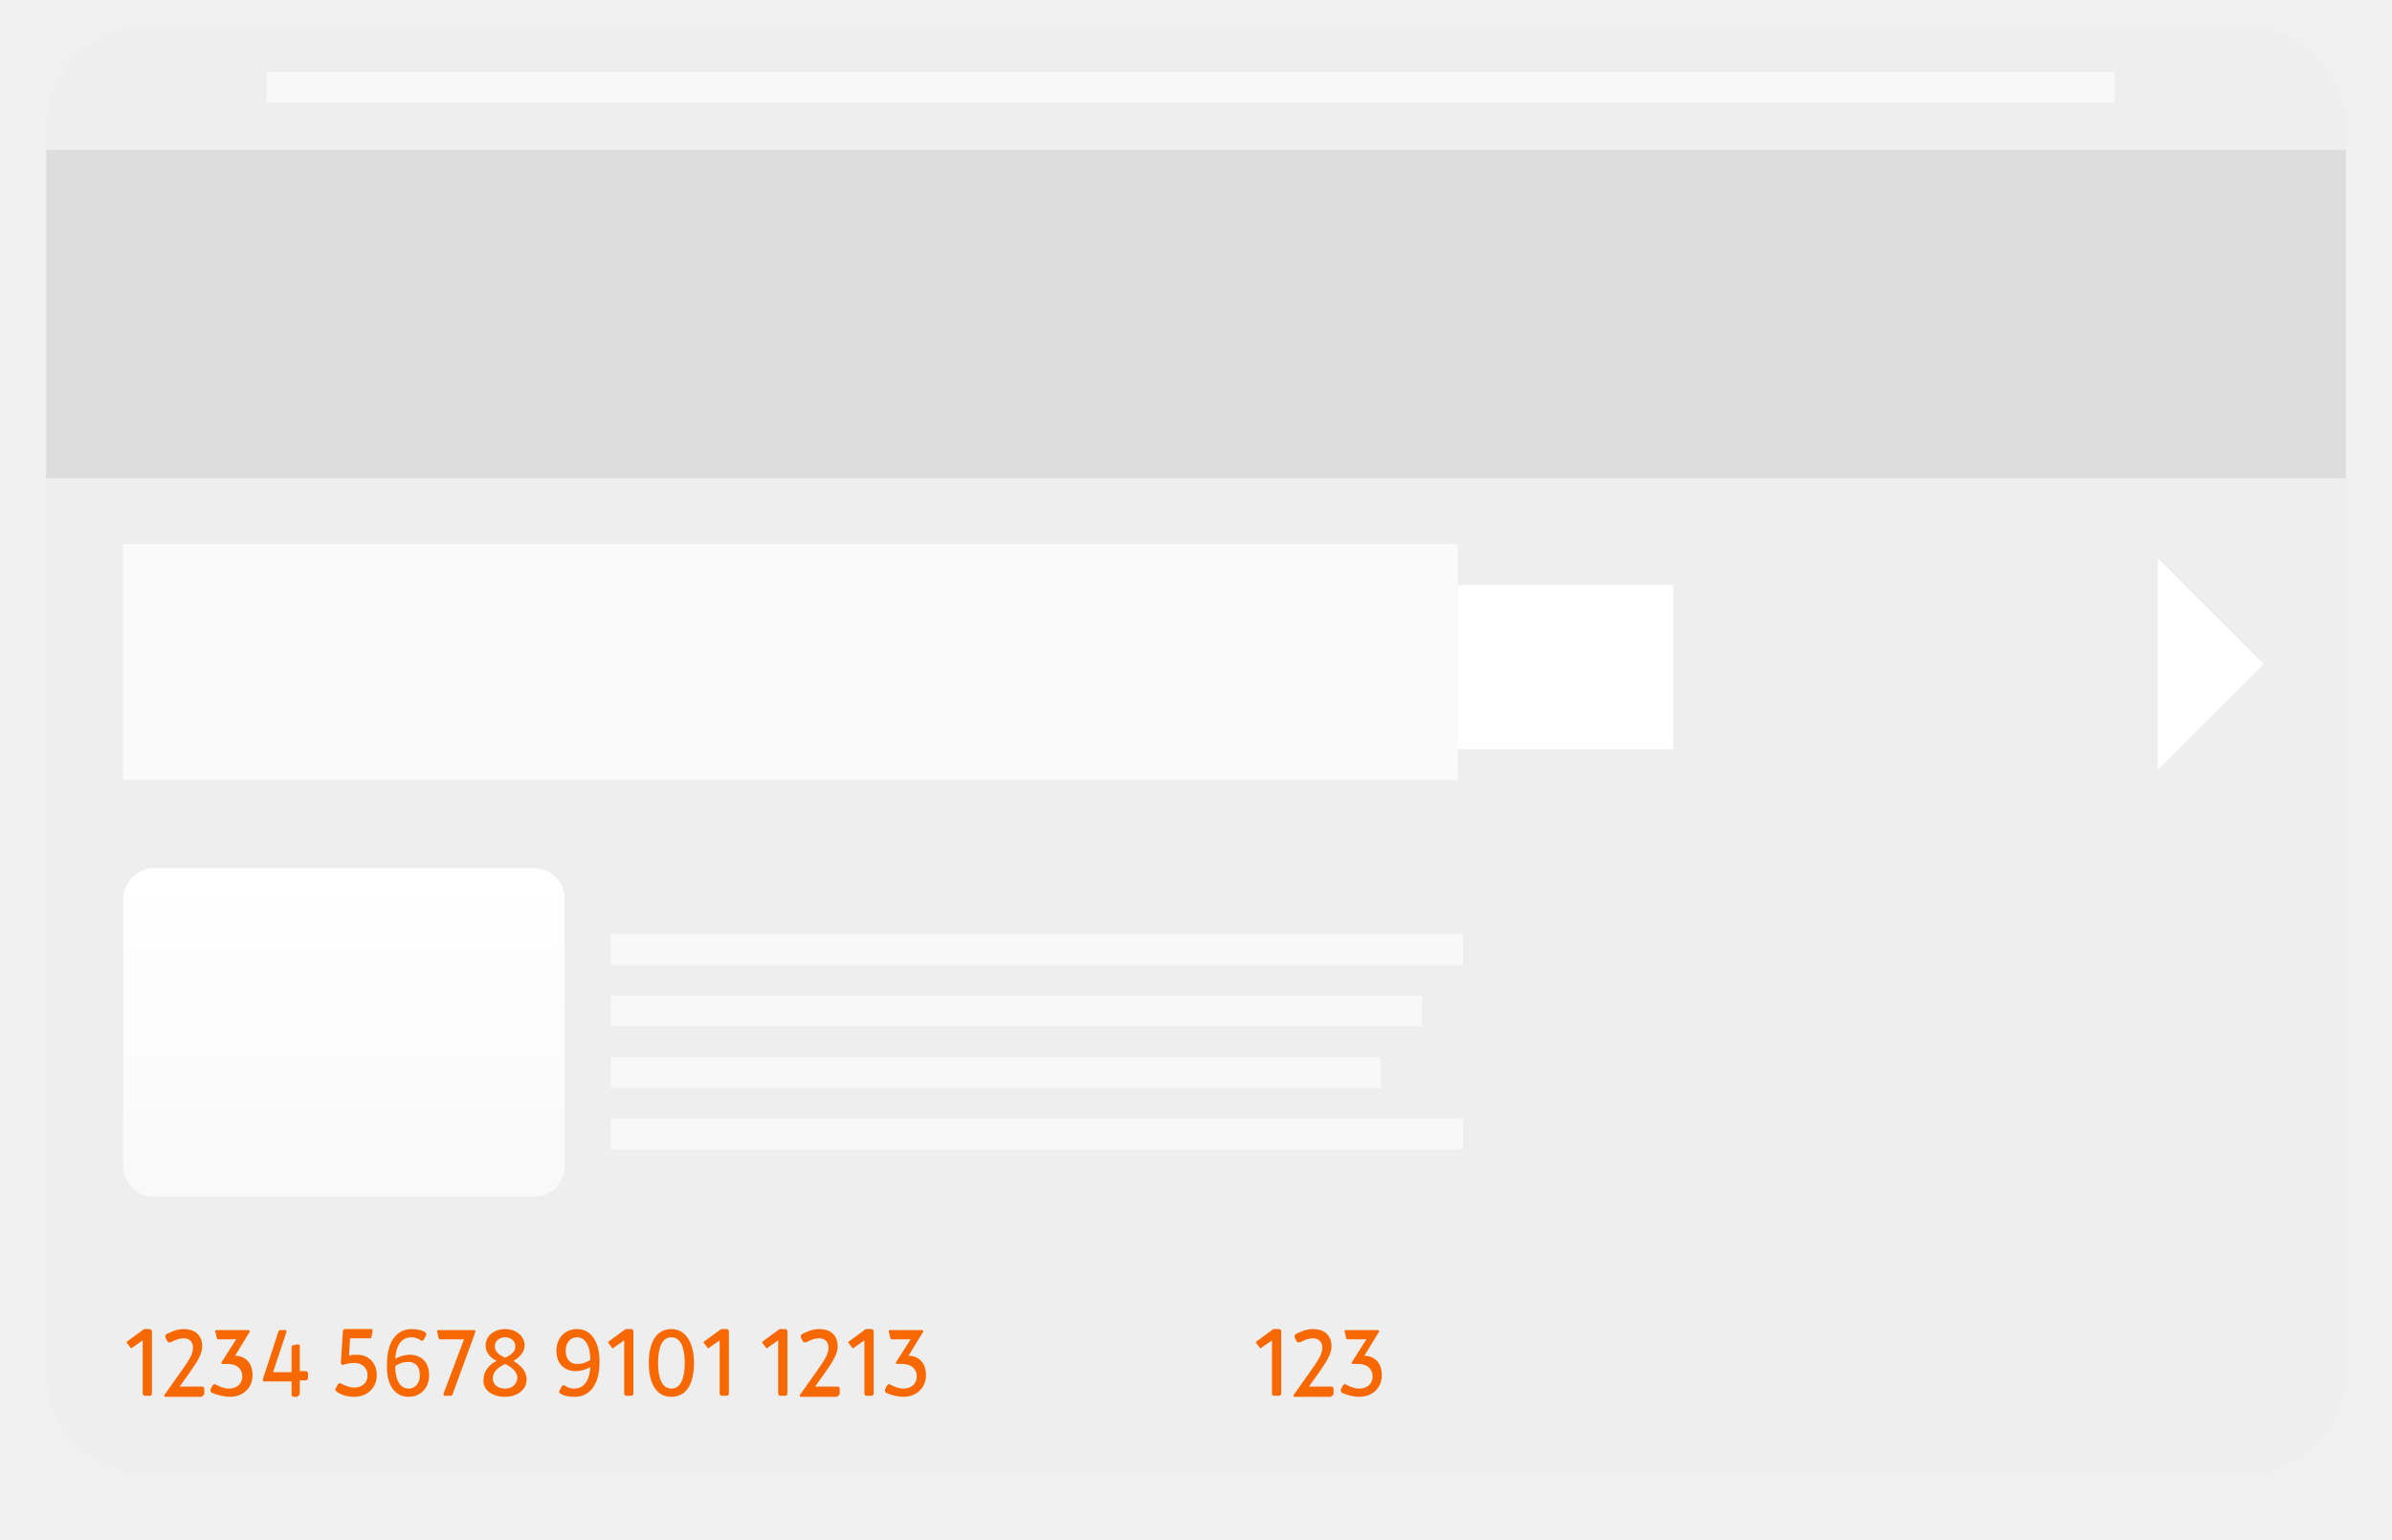
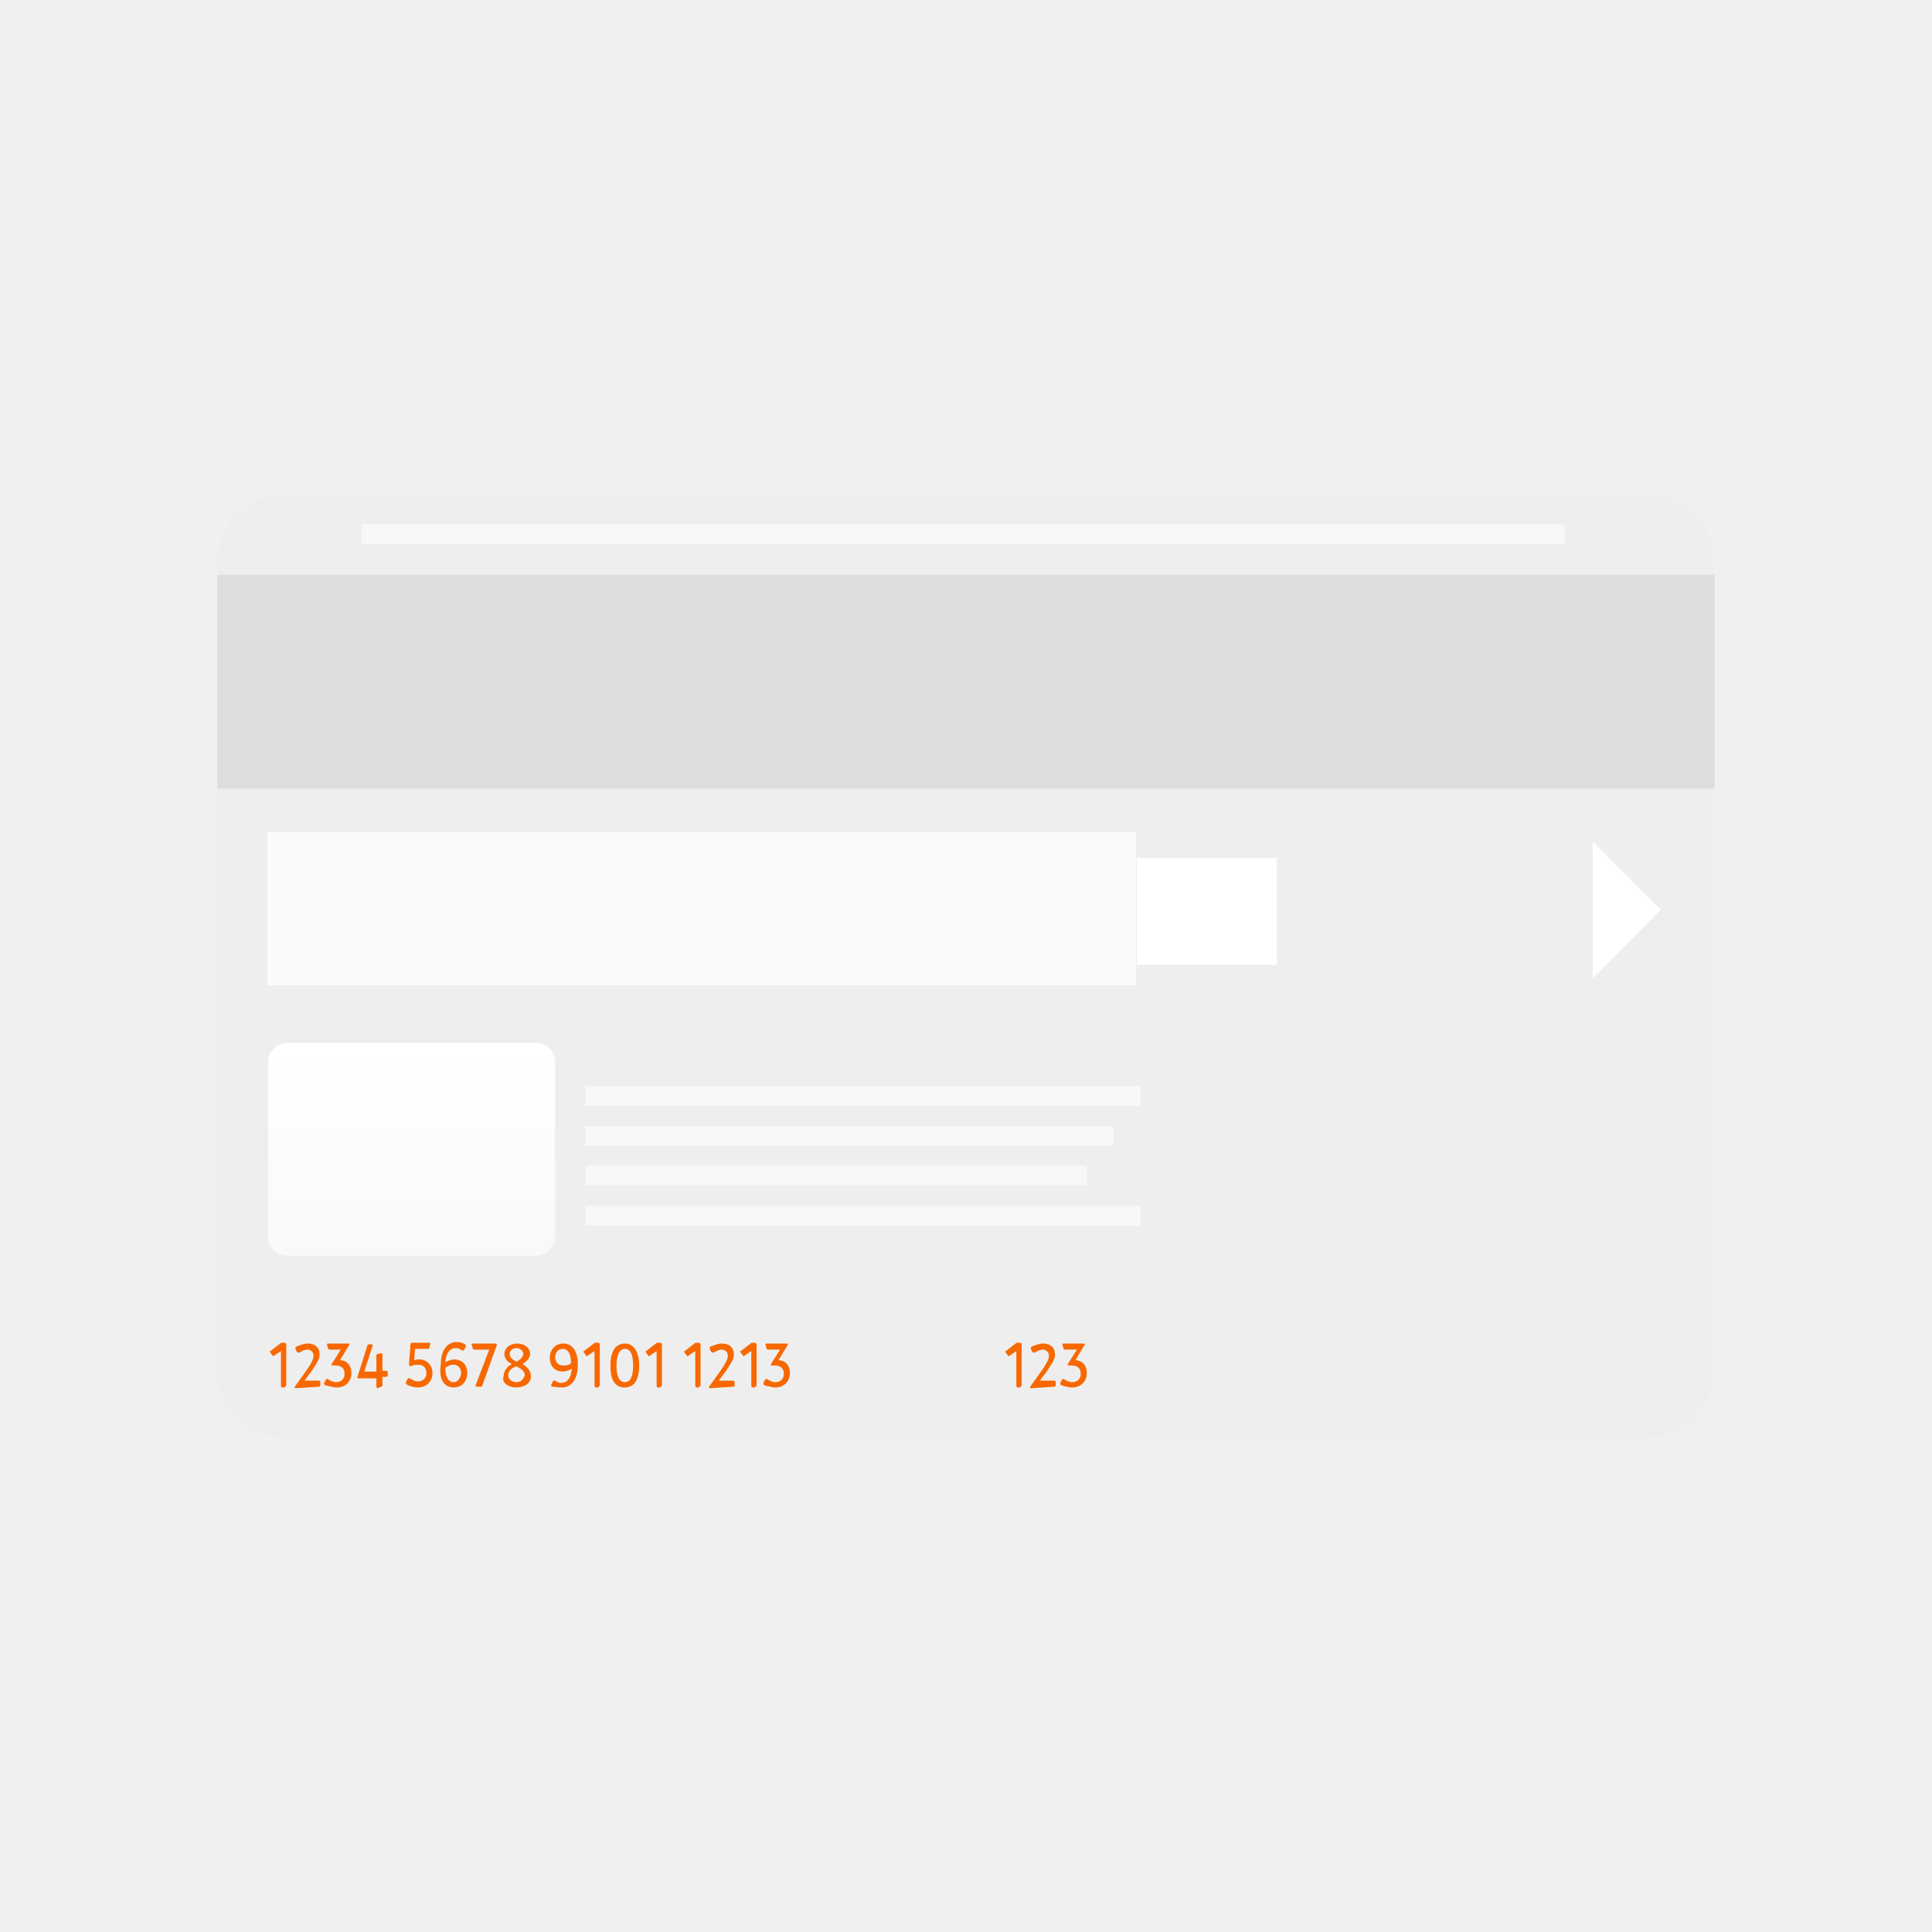
- <svg xmlns="http://www.w3.org/2000/svg" version="1.1" id="Layer_1" x="0px" y="0px" viewBox="0 0 233 150" style="enable-background:new 0 0 233 150;" xml:space="preserve">
+ <svg xmlns="http://www.w3.org/2000/svg" version="1.1" id="Layer_1" x="0px" y="0px" width="255.1px" height="255.1px" viewBox="0 0 255.1 255.1" style="enable-background:new 0 0 255.1 255.1;" xml:space="preserve">
  <style type="text/css">
	.st0{fill-rule:evenodd;clip-rule:evenodd;fill:#EEEEEE;}
	.st1{fill-rule:evenodd;clip-rule:evenodd;fill:#FFFFFF;}
	.st2{fill-rule:evenodd;clip-rule:evenodd;fill:#DDDDDD;}
	.st3{fill-rule:evenodd;clip-rule:evenodd;fill:#FAFAFA;}
	.st4{fill-rule:evenodd;clip-rule:evenodd;fill:url(#SVGID_1_);}
	.st5{fill:#F86800;}
	.st6{fill-rule:evenodd;clip-rule:evenodd;fill:#F9F8F8;}
</style>
  <g>
    <g id="Vanha" transform="translate(-71, -417)">
      <g transform="translate(75, 419)">
        <g>
          <g id="Path-2">
            <g>
-               <path id="path-1_1_" class="st0" d="M10.5,0.6h204c5.5,0,10,4.5,10,10v121c0,5.5-4.5,10-10,10h-204c-5.5,0-10-4.5-10-10v-121        C0.5,5.1,4.9,0.6,10.5,0.6z" />
+               <path id="path-1_1_" class="st0" d="M33.5,63.3h180c4.9,0,8.8,4,8.8,8.8V179c0,4.9-4,8.8-8.8,8.8h-180c-4.9,0-8.8-4-8.8-8.8        V72.2C24.7,67.3,28.6,63.3,33.5,63.3z" />
            </g>
          </g>
-           <polygon id="Path-3" class="st1" points="206.2,52.4 206.2,73 216.5,62.7     " />
-           <rect x="0.5" y="12.6" class="st2" width="224" height="32" />
-           <rect x="8" y="51" class="st3" width="130" height="23" />
-           <rect x="138" y="55" class="st1" width="21" height="16" />
-           <linearGradient id="SVGID_1_" gradientUnits="userSpaceOnUse" x1="-377.593" y1="560.75" x2="-377.593" y2="559.437" gradientTransform="matrix(43 0 0 -32 16266 18026.629)">
+           <polygon id="Path-3" class="st1" points="206.3,109.1 206.3,127.2 215.3,118.1     " />
+           <rect x="24.7" y="73.9" class="st2" width="197.7" height="28.2" />
+           <rect x="31.3" y="107.8" class="st3" width="114.7" height="20.3" />
+           <rect x="146.1" y="111.3" class="st1" width="18.5" height="14.1" />
+           <linearGradient id="SVGID_1_" gradientUnits="userSpaceOnUse" x1="-547.098" y1="-3.472" x2="-547.098" y2="-2.314" gradientTransform="matrix(43 0 0 32 23575.519 246.8257)">
            <stop offset="0" style="stop-color:#FFFFFF" />
            <stop offset="1" style="stop-color:#F7F7F7" />
          </linearGradient>
-           <path class="st4" d="M11,82.6h37c1.7,0,3,1.3,3,3v26c0,1.7-1.3,3-3,3H11c-1.7,0-3-1.3-3-3v-26C8,84,9.3,82.6,11,82.6z" />
-           <path id="_x31_234567891011213" class="st5" d="M10.6,134c0.1,0,0.2-0.1,0.2-0.2v-6.1c0-0.1-0.1-0.2-0.2-0.2h-0.5      c-0.1,0-0.1,0-0.2,0.1l-1.5,1.1c-0.1,0.1-0.1,0.1,0,0.2l0.3,0.4c0.1,0.1,0.1,0.1,0.2,0l1-0.7v5.2c0,0.1,0.1,0.2,0.2,0.2H10.6z       M15.7,134c0.1,0,0.2-0.1,0.2-0.2v-0.5c0-0.1-0.1-0.2-0.2-0.2h-2.2l1-1.4c0.7-1,1.2-1.8,1.2-2.5c0-1.1-0.7-1.7-1.8-1.7      c-0.7,0-1.3,0.3-1.7,0.5c-0.1,0.1-0.1,0.2-0.1,0.3l0.2,0.4c0.1,0.1,0.2,0.1,0.3,0.1c0.4-0.2,0.8-0.4,1.3-0.4      c0.5,0,0.9,0.3,0.9,0.9c0,0.6-0.3,1.1-1,2.1l-1.7,2.4c-0.1,0.1-0.1,0.1-0.1,0.2c0,0.1,0.1,0.1,0.1,0.1H15.7z M18.4,134.1      c1.3,0,2.2-0.9,2.2-2.1c0-1.3-0.8-1.9-1.7-1.9l1.4-2.3c0.1-0.1,0-0.2-0.1-0.2h-3.1c-0.1,0-0.2,0.1-0.1,0.2l0.1,0.5      c0,0.1,0.1,0.2,0.2,0.2H19l-1.4,2.2c-0.1,0.1,0,0.2,0.1,0.2h0.5c0.9,0,1.4,0.5,1.4,1.2c0,0.8-0.6,1.2-1.3,1.2      c-0.5,0-0.9-0.2-1.3-0.4c-0.1-0.1-0.2,0-0.3,0.1l-0.2,0.4c0,0.1,0,0.2,0.1,0.3C17.1,133.9,17.8,134.1,18.4,134.1z M25,134      c0.1,0,0.2-0.1,0.2-0.2v-1.3h0.6c0.1,0,0.2-0.1,0.2-0.2v-0.5c0-0.1-0.1-0.2-0.2-0.2h-0.6v-2.5c0-0.1-0.1-0.1-0.1-0.1      c0,0-0.1,0-0.2,0l-0.4,0.1c-0.1,0-0.1,0.1-0.1,0.2v2.4h-1.8l1.3-3.9c0-0.1,0-0.2-0.1-0.2h-0.5c-0.1,0-0.2,0.1-0.2,0.2l-1.5,4.6      c0,0.1,0,0.2,0.1,0.2h2.7v1.3c0,0.1,0.1,0.2,0.2,0.2H25z M30.5,134.1c1.3,0,2.2-0.9,2.2-2.1c0-1.3-0.9-2-1.9-2      c-0.3,0-0.6,0-0.8,0.1l0.1-1.7h1.9c0.1,0,0.2,0,0.2-0.2l0.1-0.5c0-0.1,0-0.2-0.1-0.2h-2.6c-0.1,0-0.2,0.1-0.2,0.2l-0.2,3.1      c0,0.1,0.1,0.2,0.2,0.2c0.3-0.1,0.6-0.2,1.1-0.2c0.8,0,1.3,0.5,1.3,1.2c0,0.8-0.6,1.2-1.3,1.2c-0.5,0-0.9-0.2-1.3-0.4      c-0.1-0.1-0.2,0-0.3,0.1l-0.2,0.4c-0.1,0.1,0,0.2,0.1,0.3C29.2,133.9,29.8,134.1,30.5,134.1z M35.8,134.1c1.2,0,2-0.9,2-2.1      c0-1.4-0.9-2-1.9-2c-0.5,0-1.1,0.2-1.4,0.4c0.1-1.6,0.8-2.1,1.6-2.1c0.3,0,0.6,0.1,0.9,0.3c0.1,0.1,0.2,0,0.3-0.1l0.2-0.4      c0.1-0.1,0-0.2-0.1-0.3c-0.3-0.2-0.8-0.3-1.3-0.3c-1.3,0-2.4,1-2.4,3.4C33.6,133,34.5,134.1,35.8,134.1z M35.8,133.3      c-0.8,0-1.3-0.8-1.3-2.2c0.3-0.2,0.7-0.4,1.3-0.4c0.6,0,1.1,0.4,1.1,1.3C36.9,132.7,36.5,133.3,35.8,133.3z M39.9,134      c0.1,0,0.2-0.1,0.2-0.2l2.2-6c0-0.1,0-0.2-0.1-0.2h-3.5c-0.1,0-0.2,0.1-0.1,0.2l0.1,0.5c0,0.1,0.1,0.2,0.2,0.2h2.3l-2,5.3      c0,0.1,0,0.2,0.1,0.2H39.9z M45.2,134.1c1.2,0,2.1-0.7,2.1-1.7c0-0.8-0.6-1.4-1.3-1.8c0.6-0.3,1.1-0.9,1.1-1.5      c0-0.9-0.8-1.6-1.9-1.6c-1.1,0-1.9,0.7-1.9,1.6c0,0.6,0.4,1.2,1.1,1.5c-0.7,0.3-1.3,1-1.3,1.8C43,133.4,43.9,134.1,45.2,134.1z       M45.2,130.3c-0.6-0.3-1-0.6-1-1.1c0-0.6,0.5-0.9,1-0.9c0.5,0,1,0.3,1,0.9C46.2,129.7,45.8,130,45.2,130.3z M45.2,133.3      c-0.7,0-1.2-0.4-1.2-1c0-0.7,0.6-1.1,1.2-1.4c0.6,0.3,1.2,0.7,1.2,1.4C46.3,132.9,45.9,133.3,45.2,133.3z M52,134.1      c1.3,0,2.4-1,2.4-3.4c0-2.1-0.9-3.2-2.2-3.2c-1.2,0-2,0.9-2,2.1c0,1.4,0.9,2,1.9,2c0.5,0,1.1-0.2,1.4-0.4      c-0.1,1.6-0.8,2.1-1.6,2.1c-0.3,0-0.6-0.1-0.9-0.3c-0.1-0.1-0.2,0-0.3,0.1l-0.2,0.4c-0.1,0.1,0,0.2,0.1,0.3      C50.9,134,51.4,134.1,52,134.1z M52.2,130.9c-0.6,0-1.1-0.4-1.1-1.3c0-0.7,0.4-1.3,1.1-1.3c0.8,0,1.3,0.8,1.3,2.2      C53.2,130.7,52.8,130.9,52.2,130.9z M57.5,134c0.1,0,0.2-0.1,0.2-0.2v-6.1c0-0.1-0.1-0.2-0.2-0.2h-0.5c-0.1,0-0.1,0-0.2,0.1      l-1.5,1.1c-0.1,0.1-0.1,0.1,0,0.2l0.3,0.4c0.1,0.1,0.1,0.1,0.2,0l1-0.7v5.2c0,0.1,0.1,0.2,0.2,0.2H57.5z M61.4,134.1      c1.6,0,2.2-1.5,2.2-3.3s-0.7-3.3-2.2-3.3c-1.6,0-2.2,1.5-2.2,3.3S59.8,134.1,61.4,134.1z M61.4,133.3c-0.9,0-1.3-1-1.3-2.5      c0-1.5,0.4-2.5,1.3-2.5c0.9,0,1.3,1,1.3,2.5C62.7,132.3,62.3,133.3,61.4,133.3z M66.8,134c0.1,0,0.2-0.1,0.2-0.2v-6.1      c0-0.1-0.1-0.2-0.2-0.2h-0.5c-0.1,0-0.1,0-0.2,0.1l-1.5,1.1c-0.1,0.1-0.1,0.1,0,0.2l0.3,0.4c0.1,0.1,0.1,0.1,0.2,0l1-0.7v5.2      c0,0.1,0.1,0.2,0.2,0.2H66.8z M72.5,134c0.1,0,0.2-0.1,0.2-0.2v-6.1c0-0.1-0.1-0.2-0.2-0.2H72c-0.1,0-0.1,0-0.2,0.1l-1.5,1.1      c-0.1,0.1-0.1,0.1,0,0.2l0.3,0.4c0.1,0.1,0.1,0.1,0.2,0l1-0.7v5.2c0,0.1,0.1,0.2,0.2,0.2H72.5z M77.6,134c0.1,0,0.2-0.1,0.2-0.2      v-0.5c0-0.1-0.1-0.2-0.2-0.2h-2.2l1-1.4c0.7-1,1.2-1.8,1.2-2.5c0-1.1-0.7-1.7-1.8-1.7c-0.7,0-1.3,0.3-1.7,0.5      c-0.1,0.1-0.1,0.2-0.1,0.3l0.2,0.4c0.1,0.1,0.2,0.1,0.3,0.1c0.4-0.2,0.8-0.4,1.3-0.4c0.5,0,0.9,0.3,0.9,0.9c0,0.6-0.3,1.1-1,2.1      l-1.7,2.4c-0.1,0.1-0.1,0.1-0.1,0.2c0,0.1,0.1,0.1,0.1,0.1H77.6z M80.9,134c0.1,0,0.2-0.1,0.2-0.2v-6.1c0-0.1-0.1-0.2-0.2-0.2      h-0.5c-0.1,0-0.1,0-0.2,0.1l-1.5,1.1c-0.1,0.1-0.1,0.1,0,0.2l0.3,0.4c0.1,0.1,0.1,0.1,0.2,0l1-0.7v5.2c0,0.1,0.1,0.2,0.2,0.2      H80.9z M84,134.1c1.3,0,2.2-0.9,2.2-2.1c0-1.3-0.8-1.9-1.7-1.9l1.4-2.3c0.1-0.1,0-0.2-0.1-0.2h-3.1c-0.1,0-0.2,0.1-0.1,0.2      l0.1,0.5c0,0.1,0.1,0.2,0.2,0.2h1.8l-1.4,2.2c-0.1,0.1,0,0.2,0.1,0.2h0.5c0.9,0,1.4,0.5,1.4,1.2c0,0.8-0.6,1.2-1.3,1.2      c-0.5,0-0.9-0.2-1.3-0.4c-0.1-0.1-0.2,0-0.3,0.1l-0.2,0.4c0,0.1,0,0.2,0.1,0.3C82.7,133.9,83.4,134.1,84,134.1z" />
-           <path id="_x31_23" class="st5" d="M120.6,134c0.1,0,0.2-0.1,0.2-0.2v-6.1c0-0.1-0.1-0.2-0.2-0.2h-0.5c-0.1,0-0.1,0-0.2,0.1      l-1.5,1.1c-0.1,0.1-0.1,0.1,0,0.2l0.3,0.4c0.1,0.1,0.1,0.1,0.2,0l1-0.7v5.2c0,0.1,0.1,0.2,0.2,0.2H120.6z M125.7,134      c0.1,0,0.2-0.1,0.2-0.2v-0.5c0-0.1-0.1-0.2-0.2-0.2h-2.2l1-1.4c0.7-1,1.2-1.8,1.2-2.5c0-1.1-0.7-1.7-1.8-1.7      c-0.7,0-1.3,0.3-1.7,0.5c-0.1,0.1-0.1,0.2-0.1,0.3l0.2,0.4c0.1,0.1,0.2,0.1,0.3,0.1c0.4-0.2,0.8-0.4,1.3-0.4      c0.5,0,0.9,0.3,0.9,0.9c0,0.6-0.3,1.1-1,2.1l-1.7,2.4c-0.1,0.1-0.1,0.1-0.1,0.2c0,0.1,0.1,0.1,0.1,0.1H125.7z M128.4,134.1      c1.3,0,2.2-0.9,2.2-2.1c0-1.3-0.8-1.9-1.7-1.9l1.4-2.3c0.1-0.1,0-0.2-0.1-0.2h-3.1c-0.1,0-0.2,0.1-0.1,0.2l0.1,0.5      c0,0.1,0.1,0.2,0.2,0.2h1.8l-1.4,2.2c-0.1,0.1,0,0.2,0.1,0.2h0.5c0.9,0,1.4,0.5,1.4,1.2c0,0.8-0.6,1.2-1.3,1.2      c-0.5,0-0.9-0.2-1.3-0.4c-0.1-0.1-0.2,0-0.3,0.1l-0.2,0.4c0,0.1,0,0.2,0.1,0.3C127.1,133.9,127.8,134.1,128.4,134.1z" />
-           <rect x="55.5" y="89" class="st6" width="83" height="3" />
-           <rect x="22" y="5" class="st6" width="180" height="3" />
-           <rect x="55.5" y="95" class="st6" width="79" height="3" />
-           <rect x="55.5" y="101" class="st6" width="75" height="3" />
-           <rect x="55.5" y="107" class="st6" width="83" height="3" />
+           <path class="st4" d="M34,135.7h32.7c1.5,0,2.6,1.1,2.6,2.6v22.9c0,1.5-1.1,2.6-2.6,2.6H34c-1.5,0-2.6-1.1-2.6-2.6v-22.9      C31.3,136.9,32.5,135.7,34,135.7z" />
+           <path id="_x31_234567891011213" class="st5" d="M33.6,181.1c0.1,0,0.2-0.1,0.2-0.2v-5.4c0-0.1-0.1-0.2-0.2-0.2h-0.4      c-0.1,0-0.1,0-0.2,0.1l-1.3,1c-0.1,0.1-0.1,0.1,0,0.2l0.3,0.4c0.1,0.1,0.1,0.1,0.2,0l0.9-0.6v4.6c0,0.1,0.1,0.2,0.2,0.2H33.6z       M38.1,181.1c0.1,0,0.2-0.1,0.2-0.2v-0.4c0-0.1-0.1-0.2-0.2-0.2h-1.9l0.9-1.2c0.6-0.9,1.1-1.6,1.1-2.2c0-1-0.6-1.5-1.6-1.5      c-0.6,0-1.1,0.3-1.5,0.4c-0.1,0.1-0.1,0.2-0.1,0.3l0.2,0.4c0.1,0.1,0.2,0.1,0.3,0.1c0.4-0.2,0.7-0.4,1.1-0.4      c0.4,0,0.8,0.3,0.8,0.8c0,0.5-0.3,1-0.9,1.9l-1.5,2.1c-0.1,0.1-0.1,0.1-0.1,0.2c0,0.1,0.1,0.1,0.1,0.1L38.1,181.1L38.1,181.1z       M40.5,181.2c1.1,0,1.9-0.8,1.9-1.9c0-1.1-0.7-1.7-1.5-1.7l1.2-2c0.1-0.1,0-0.2-0.1-0.2h-2.7c-0.1,0-0.2,0.1-0.1,0.2l0.1,0.4      c0,0.1,0.1,0.2,0.2,0.2H41l-1.2,1.9c-0.1,0.1,0,0.2,0.1,0.2h0.4c0.8,0,1.2,0.4,1.2,1.1c0,0.7-0.5,1.1-1.1,1.1      c-0.4,0-0.8-0.2-1.1-0.4c-0.1-0.1-0.2,0-0.3,0.1l-0.2,0.4c0,0.1,0,0.2,0.1,0.3C39.4,181,40,181.2,40.5,181.2z M46.3,181.1      c0.1,0,0.2-0.1,0.2-0.2v-1.1H47c0.1,0,0.2-0.1,0.2-0.2v-0.4c0-0.1-0.1-0.2-0.2-0.2h-0.5v-2.2c0-0.1-0.1-0.1-0.1-0.1      s-0.1,0-0.2,0l-0.4,0.1c-0.1,0-0.1,0.1-0.1,0.2v2.1h-1.6l1.1-3.4c0-0.1,0-0.2-0.1-0.2h-0.4c-0.1,0-0.2,0.1-0.2,0.2l-1.3,4.1      c0,0.1,0,0.2,0.1,0.2h2.4v1.1c0,0.1,0.1,0.2,0.2,0.2L46.3,181.1L46.3,181.1z M51.2,181.2c1.1,0,1.9-0.8,1.9-1.9      c0-1.1-0.8-1.8-1.7-1.8c-0.3,0-0.5,0-0.7,0.1l0.1-1.5h1.7c0.1,0,0.2,0,0.2-0.2l0.1-0.4c0-0.1,0-0.2-0.1-0.2h-2.3      c-0.1,0-0.2,0.1-0.2,0.2l-0.2,2.7c0,0.1,0.1,0.2,0.2,0.2c0.3-0.1,0.5-0.2,1-0.2c0.7,0,1.1,0.4,1.1,1.1c0,0.7-0.5,1.1-1.1,1.1      c-0.4,0-0.8-0.2-1.1-0.4c-0.1-0.1-0.2,0-0.3,0.1l-0.2,0.4c-0.1,0.1,0,0.2,0.1,0.3C50,181,50.6,181.2,51.2,181.2z M55.9,181.2      c1.1,0,1.8-0.8,1.8-1.9c0-1.2-0.8-1.8-1.7-1.8c-0.4,0-1,0.2-1.2,0.4c0.1-1.4,0.7-1.9,1.4-1.9c0.3,0,0.5,0.1,0.8,0.3      c0.1,0.1,0.2,0,0.3-0.1l0.2-0.4c0.1-0.1,0-0.2-0.1-0.3c-0.3-0.2-0.7-0.3-1.1-0.3c-1.1,0-2.1,0.9-2.1,3      C53.9,180.2,54.7,181.2,55.9,181.2z M55.9,180.5c-0.7,0-1.1-0.7-1.1-1.9c0.3-0.2,0.6-0.4,1.1-0.4s1,0.4,1,1.1      C56.8,179.9,56.5,180.5,55.9,180.5z M59.5,181.1c0.1,0,0.2-0.1,0.2-0.2l1.9-5.3c0-0.1,0-0.2-0.1-0.2h-3.1      c-0.1,0-0.2,0.1-0.1,0.2l0.1,0.4c0,0.1,0.1,0.2,0.2,0.2h2l-1.8,4.7c0,0.1,0,0.2,0.1,0.2H59.5z M64.2,181.2      c1.1,0,1.9-0.6,1.9-1.5c0-0.7-0.5-1.2-1.1-1.6c0.5-0.3,1-0.8,1-1.3c0-0.8-0.7-1.4-1.7-1.4s-1.7,0.6-1.7,1.4c0,0.5,0.4,1.1,1,1.3      c-0.6,0.3-1.1,0.9-1.1,1.6C62.2,180.5,63,181.2,64.2,181.2z M64.2,177.8c-0.5-0.3-0.9-0.5-0.9-1c0-0.5,0.4-0.8,0.9-0.8      c0.4,0,0.9,0.3,0.9,0.8C65,177.3,64.7,177.5,64.2,177.8z M64.2,180.5c-0.6,0-1.1-0.4-1.1-0.9c0-0.6,0.5-1,1.1-1.2      c0.5,0.3,1.1,0.6,1.1,1.2C65.1,180.1,64.8,180.5,64.2,180.5z M70.2,181.2c1.1,0,2.1-0.9,2.1-3c0-1.9-0.8-2.8-1.9-2.8      c-1.1,0-1.8,0.8-1.8,1.9c0,1.2,0.8,1.8,1.7,1.8c0.4,0,1-0.2,1.2-0.4c-0.1,1.4-0.7,1.9-1.4,1.9c-0.3,0-0.5-0.1-0.8-0.3      c-0.1-0.1-0.2,0-0.3,0.1l-0.2,0.4c-0.1,0.1,0,0.2,0.1,0.3C69.2,181.1,69.6,181.2,70.2,181.2z M70.3,178.3c-0.5,0-1-0.4-1-1.1      c0-0.6,0.4-1.1,1-1.1c0.7,0,1.1,0.7,1.1,1.9C71.2,178.2,70.9,178.3,70.3,178.3z M75,181.1c0.1,0,0.2-0.1,0.2-0.2v-5.4      c0-0.1-0.1-0.2-0.2-0.2h-0.4c-0.1,0-0.1,0-0.2,0.1l-1.3,1c-0.1,0.1-0.1,0.1,0,0.2l0.3,0.4c0.1,0.1,0.1,0.1,0.2,0l0.9-0.6v4.6      c0,0.1,0.1,0.2,0.2,0.2H75z M78.5,181.2c1.4,0,1.9-1.3,1.9-2.9s-0.6-2.9-1.9-2.9c-1.4,0-1.9,1.3-1.9,2.9S77,181.2,78.5,181.2z       M78.5,180.5c-0.8,0-1.1-0.9-1.1-2.2s0.4-2.2,1.1-2.2c0.8,0,1.1,0.9,1.1,2.2S79.3,180.5,78.5,180.5z M83.2,181.1      c0.1,0,0.2-0.1,0.2-0.2v-5.4c0-0.1-0.1-0.2-0.2-0.2h-0.4c-0.1,0-0.1,0-0.2,0.1l-1.3,1c-0.1,0.1-0.1,0.1,0,0.2l0.3,0.4      c0.1,0.1,0.1,0.1,0.2,0l0.9-0.6v4.6c0,0.1,0.1,0.2,0.2,0.2H83.2z M88.3,181.1c0.1,0,0.2-0.1,0.2-0.2v-5.4c0-0.1-0.1-0.2-0.2-0.2      h-0.4c-0.1,0-0.1,0-0.2,0.1l-1.3,1c-0.1,0.1-0.1,0.1,0,0.2l0.3,0.4c0.1,0.1,0.1,0.1,0.2,0l0.9-0.6v4.6c0,0.1,0.1,0.2,0.2,0.2      H88.3z M92.8,181.1c0.1,0,0.2-0.1,0.2-0.2v-0.4c0-0.1-0.1-0.2-0.2-0.2h-1.9l0.9-1.2c0.6-0.9,1.1-1.6,1.1-2.2      c0-1-0.6-1.5-1.6-1.5c-0.6,0-1.1,0.3-1.5,0.4c-0.1,0.1-0.1,0.2-0.1,0.3l0.2,0.4c0.1,0.1,0.2,0.1,0.3,0.1      c0.4-0.2,0.7-0.4,1.1-0.4c0.4,0,0.8,0.3,0.8,0.8c0,0.5-0.3,1-0.9,1.9l-1.5,2.1c-0.1,0.1-0.1,0.1-0.1,0.2c0,0.1,0.1,0.1,0.1,0.1      L92.8,181.1L92.8,181.1z M95.7,181.1c0.1,0,0.2-0.1,0.2-0.2v-5.4c0-0.1-0.1-0.2-0.2-0.2h-0.4c-0.1,0-0.1,0-0.2,0.1l-1.3,1      c-0.1,0.1-0.1,0.1,0,0.2l0.3,0.4c0.1,0.1,0.1,0.1,0.2,0l0.9-0.6v4.6c0,0.1,0.1,0.2,0.2,0.2H95.7z M98.4,181.2      c1.1,0,1.9-0.8,1.9-1.9c0-1.1-0.7-1.7-1.5-1.7l1.2-2c0.1-0.1,0-0.2-0.1-0.2h-2.7c-0.1,0-0.2,0.1-0.1,0.2l0.1,0.4      c0,0.1,0.1,0.2,0.2,0.2H99l-1.2,1.9c-0.1,0.1,0,0.2,0.1,0.2h0.4c0.8,0,1.2,0.4,1.2,1.1c0,0.7-0.5,1.1-1.1,1.1      c-0.4,0-0.8-0.2-1.1-0.4c-0.1-0.1-0.2,0-0.3,0.1l-0.2,0.4c0,0.1,0,0.2,0.1,0.3C97.3,181,97.9,181.2,98.4,181.2z" />
+           <path id="_x31_23" class="st5" d="M130.7,181.1c0.1,0,0.2-0.1,0.2-0.2v-5.4c0-0.1-0.1-0.2-0.2-0.2h-0.4c-0.1,0-0.1,0-0.2,0.1      l-1.3,1c-0.1,0.1-0.1,0.1,0,0.2l0.3,0.4c0.1,0.1,0.1,0.1,0.2,0l0.9-0.6v4.6c0,0.1,0.1,0.2,0.2,0.2H130.7z M135.2,181.1      c0.1,0,0.2-0.1,0.2-0.2v-0.4c0-0.1-0.1-0.2-0.2-0.2h-1.9l0.9-1.2c0.6-0.9,1.1-1.6,1.1-2.2c0-1-0.6-1.5-1.6-1.5      c-0.6,0-1.1,0.3-1.5,0.4c-0.1,0.1-0.1,0.2-0.1,0.3l0.2,0.4c0.1,0.1,0.2,0.1,0.3,0.1c0.4-0.2,0.7-0.4,1.1-0.4s0.8,0.3,0.8,0.8      c0,0.5-0.3,1-0.9,1.9l-1.5,2.1c-0.1,0.1-0.1,0.1-0.1,0.2c0,0.1,0.1,0.1,0.1,0.1L135.2,181.1L135.2,181.1z M137.6,181.2      c1.1,0,1.9-0.8,1.9-1.9c0-1.1-0.7-1.7-1.5-1.7l1.2-2c0.1-0.1,0-0.2-0.1-0.2h-2.7c-0.1,0-0.2,0.1-0.1,0.2l0.1,0.4      c0,0.1,0.1,0.2,0.2,0.2h1.6l-1.2,1.9c-0.1,0.1,0,0.2,0.1,0.2h0.4c0.8,0,1.2,0.4,1.2,1.1c0,0.7-0.5,1.1-1.1,1.1      c-0.4,0-0.8-0.2-1.1-0.4c-0.1-0.1-0.2,0-0.3,0.1l-0.2,0.4c0,0.1,0,0.2,0.1,0.3C136.4,181,137.1,181.2,137.6,181.2z" />
+           <rect x="73.3" y="141.4" class="st6" width="73.3" height="2.6" />
+           <rect x="43.7" y="67.2" class="st6" width="158.9" height="2.6" />
+           <rect x="73.3" y="146.7" class="st6" width="69.7" height="2.6" />
+           <rect x="73.3" y="151.9" class="st6" width="66.2" height="2.6" />
+           <rect x="73.3" y="157.2" class="st6" width="73.3" height="2.6" />
        </g>
      </g>
    </g>
  </g>
</svg>
